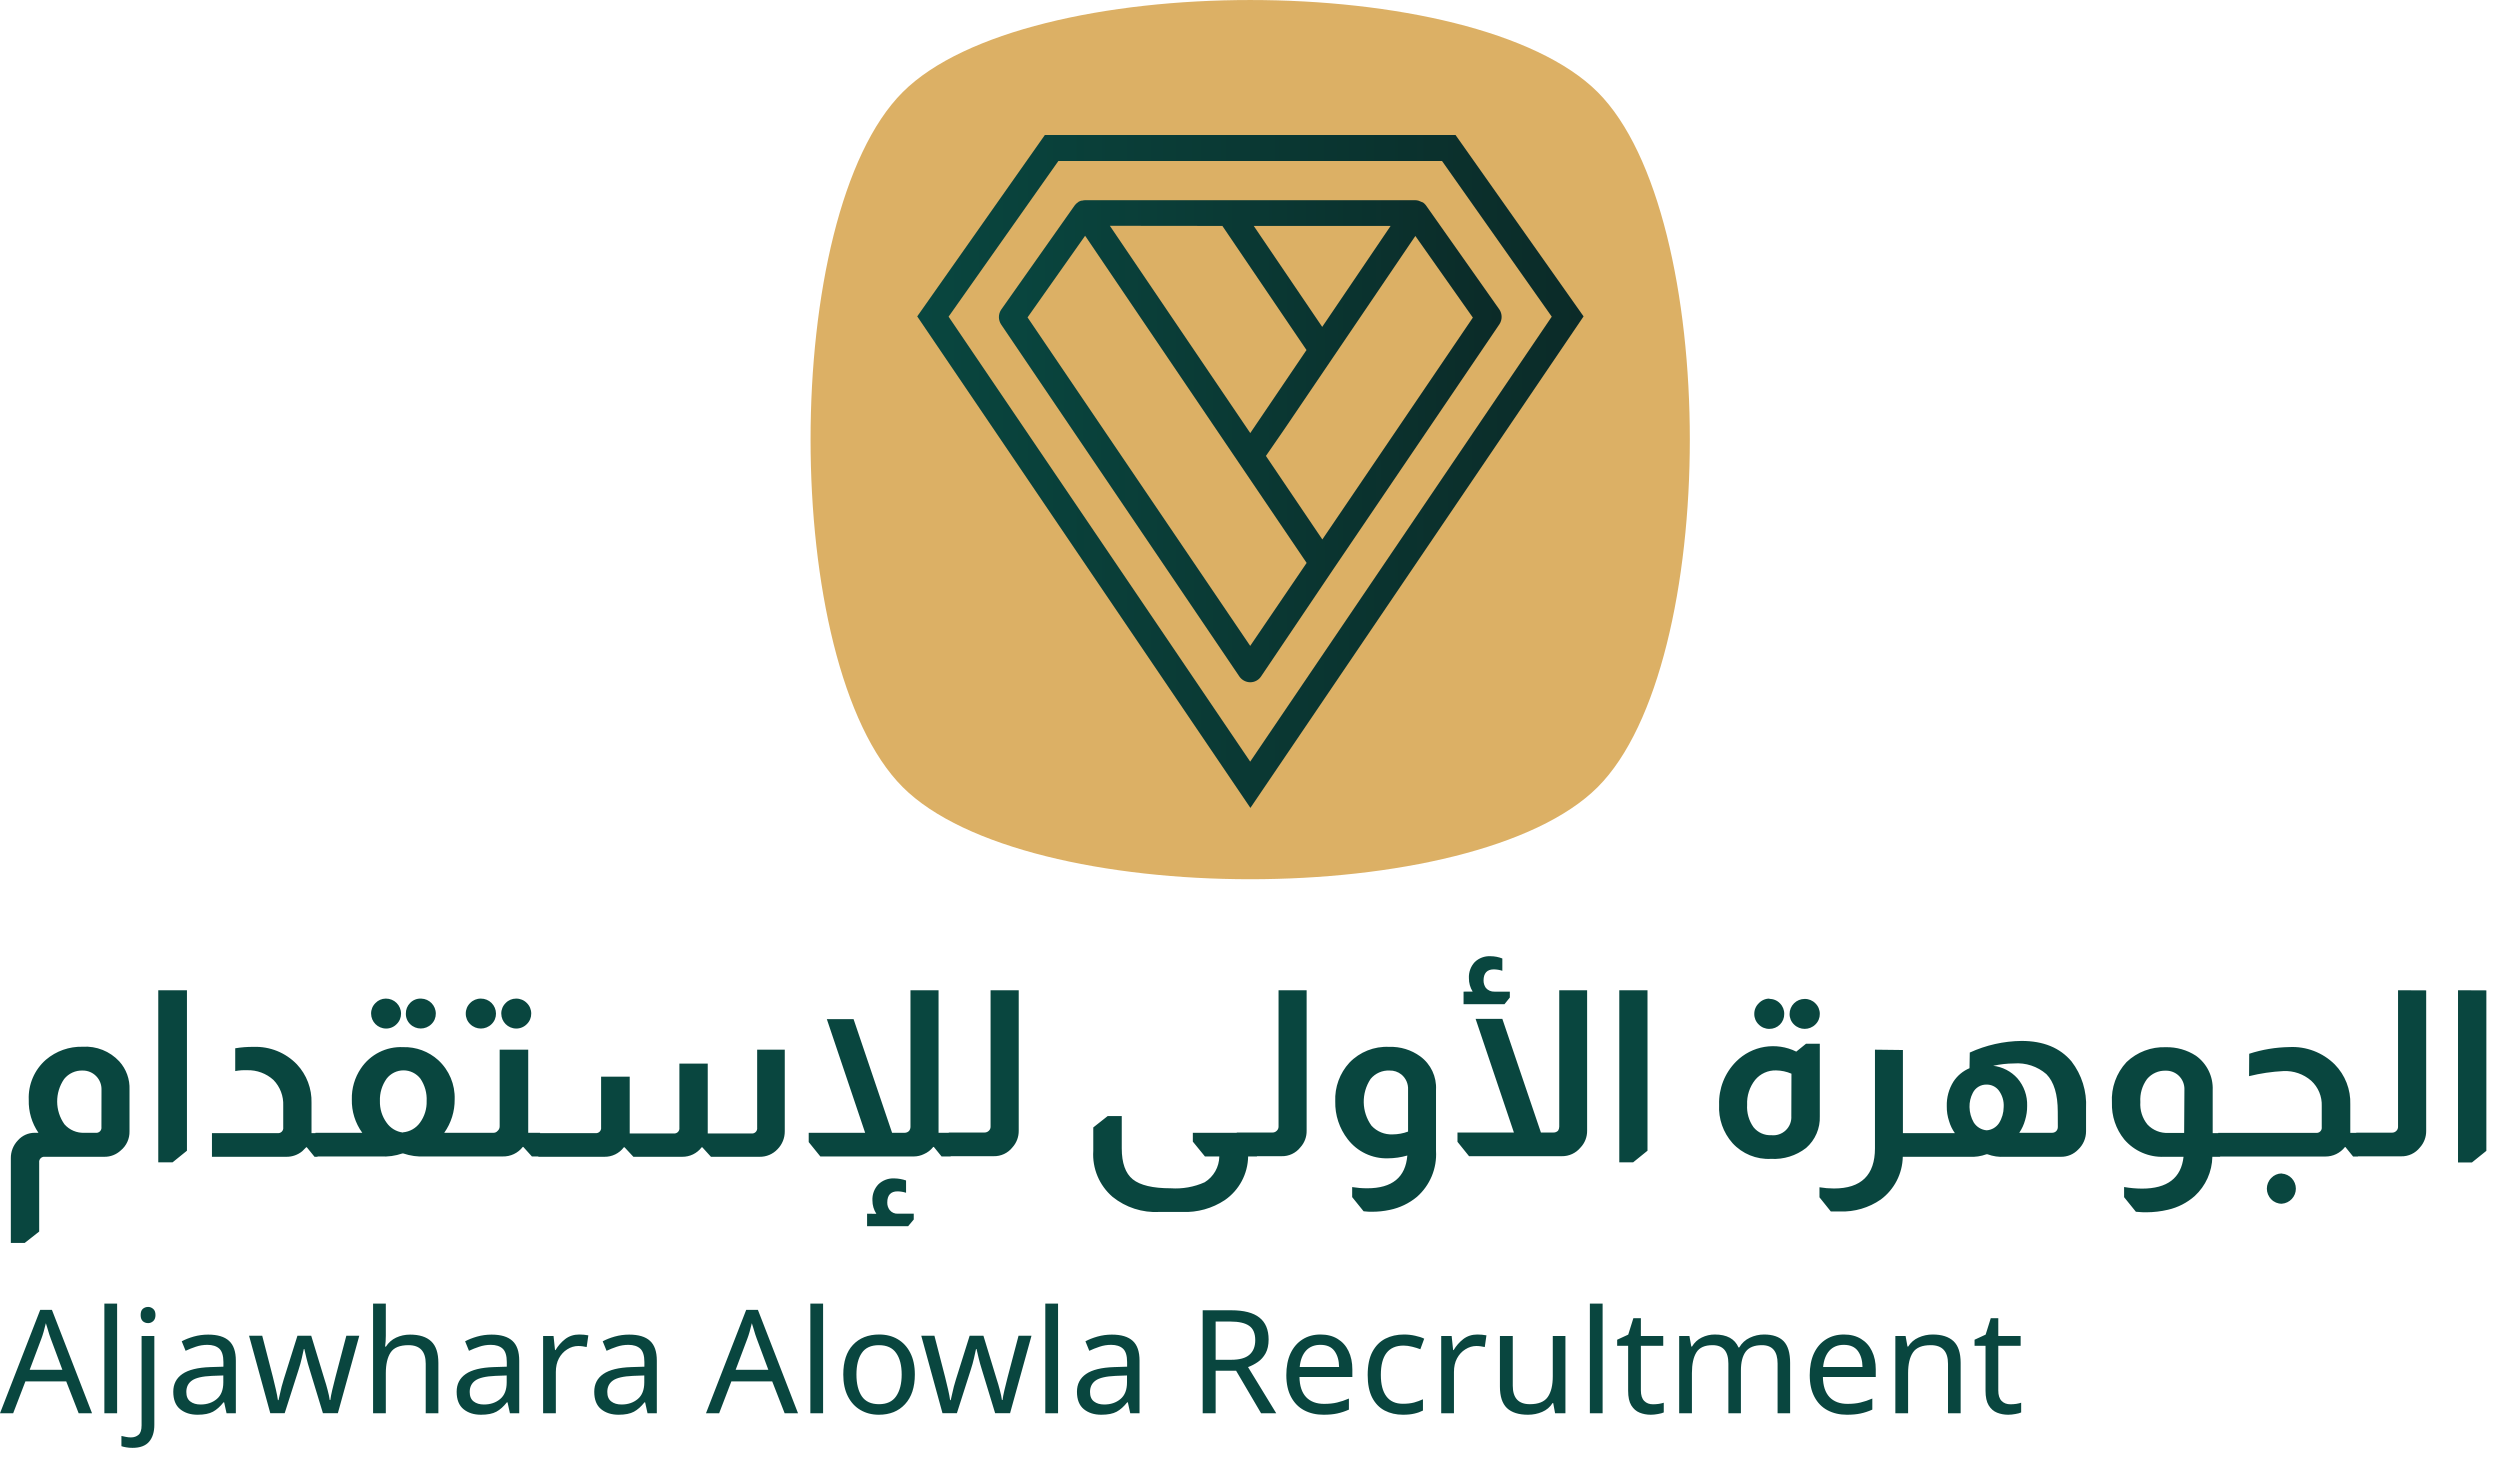
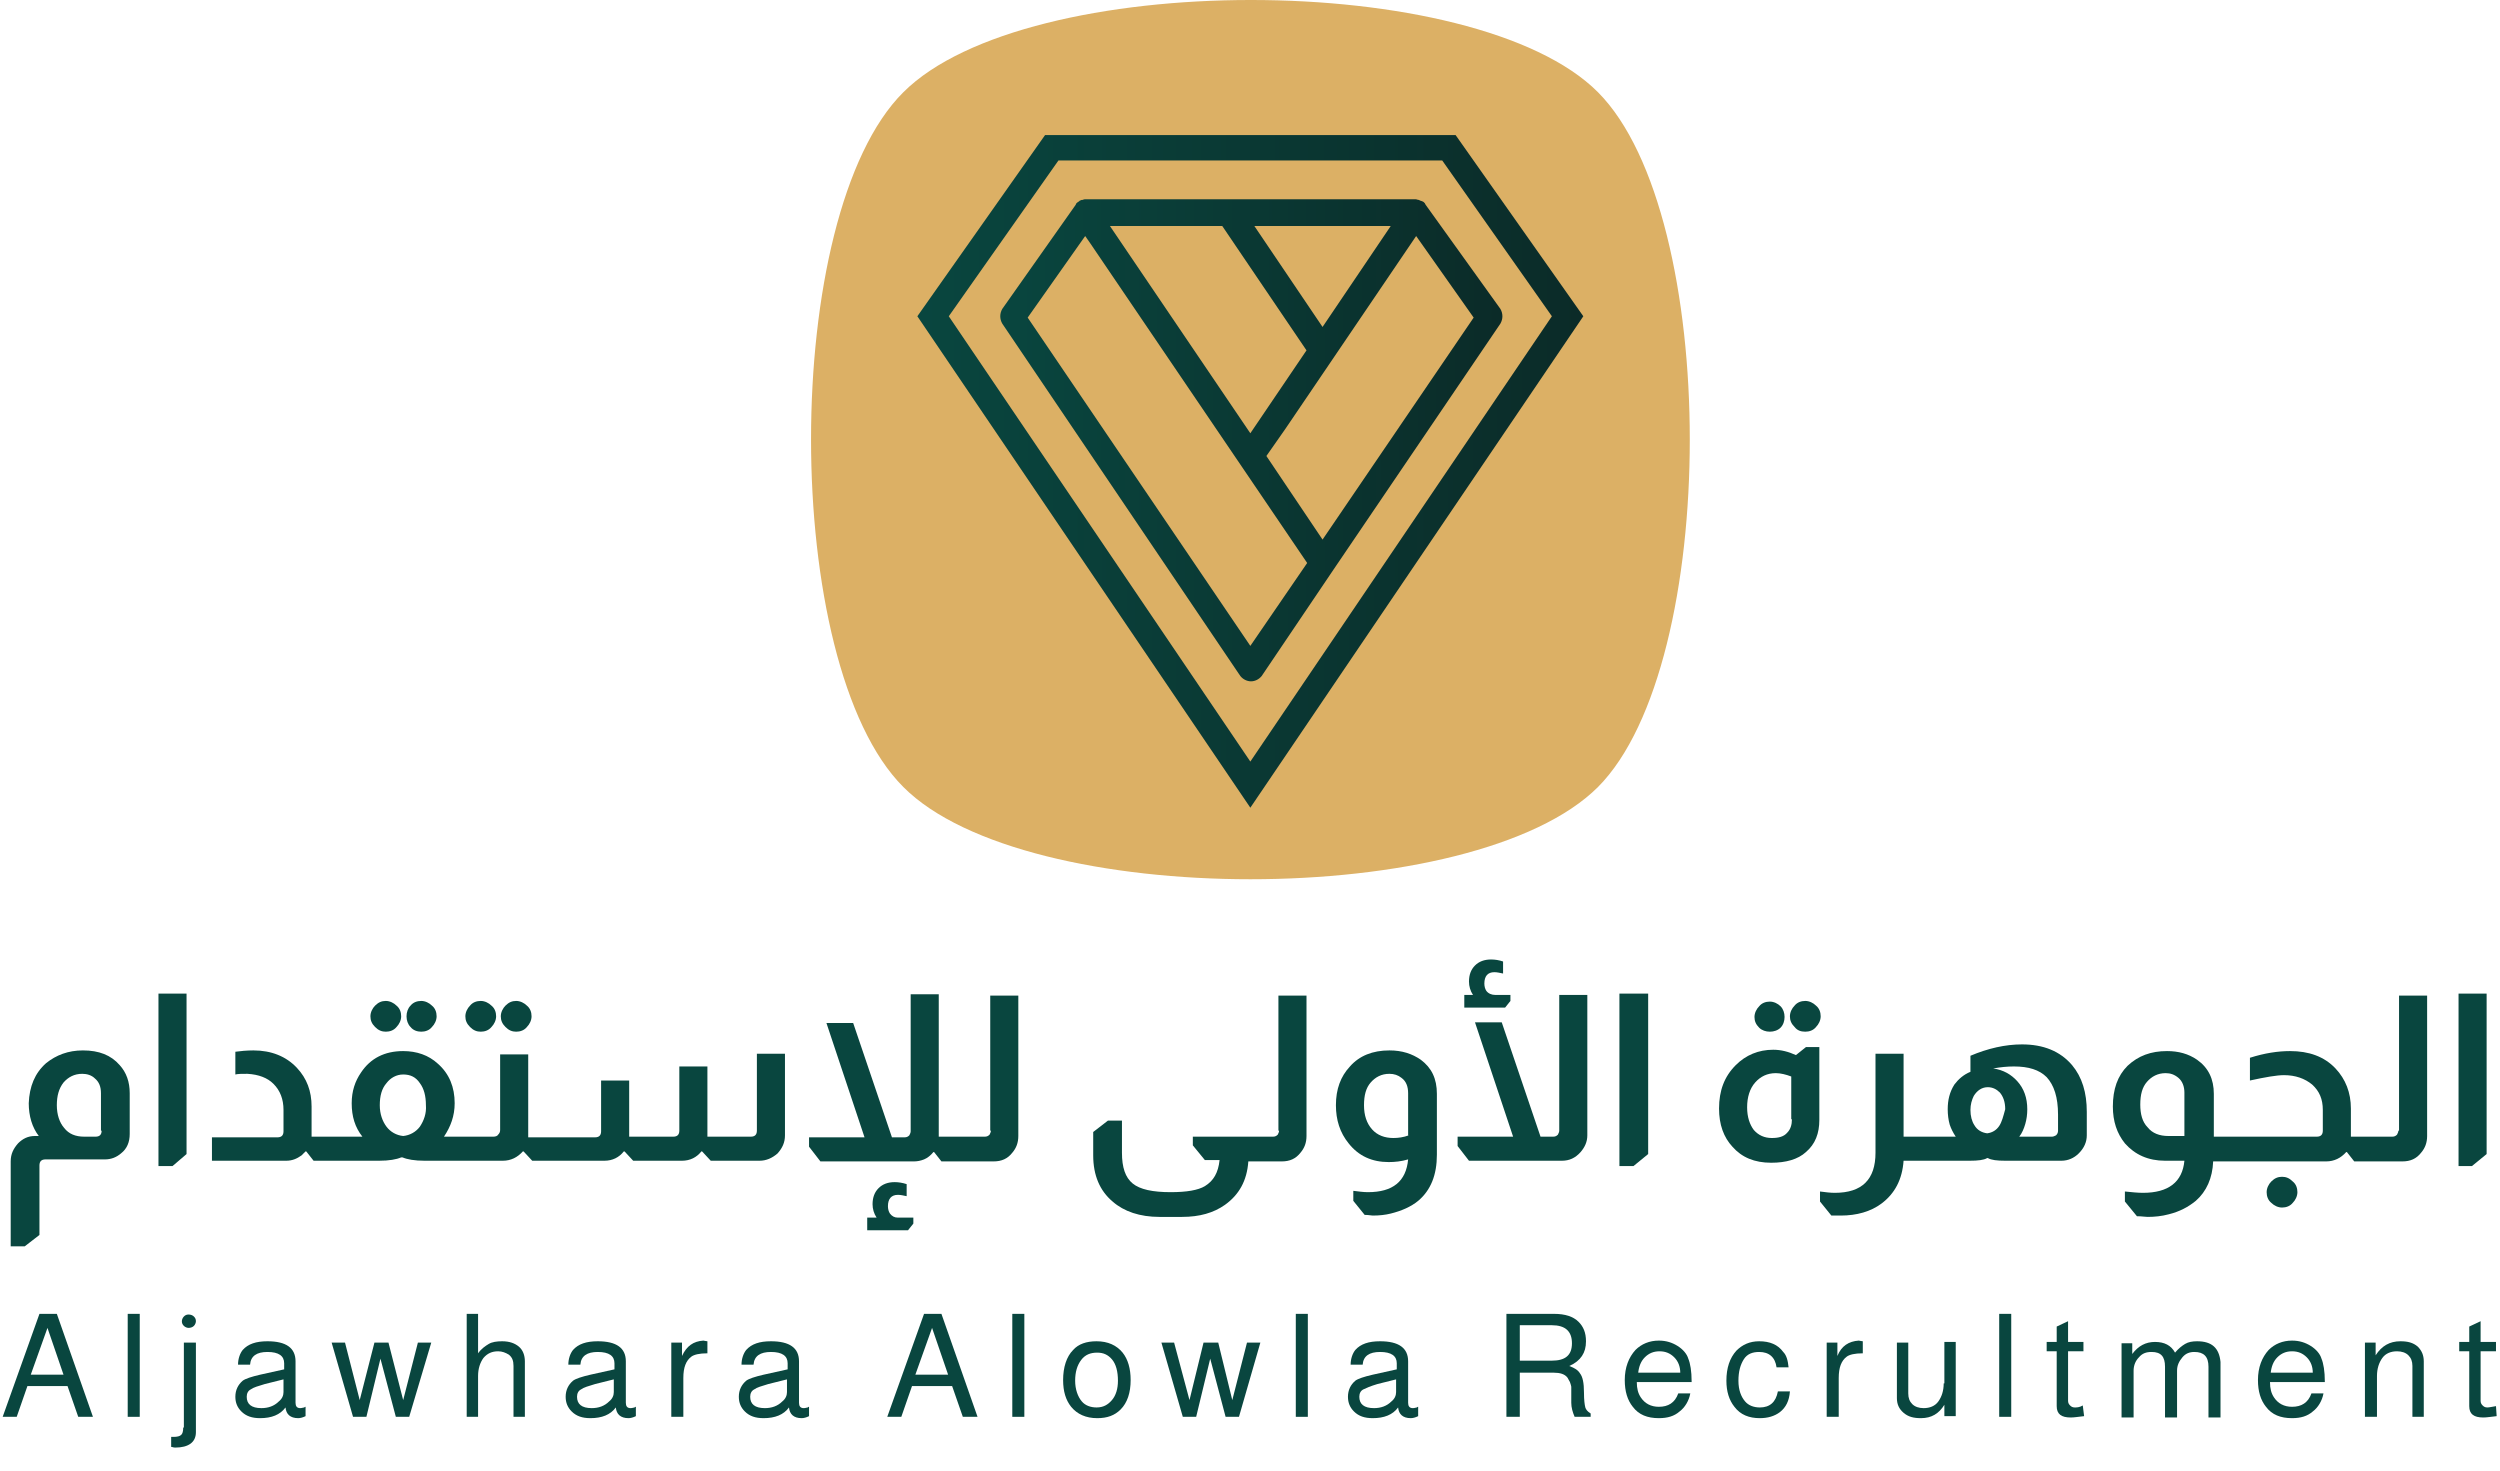
- <svg xmlns="http://www.w3.org/2000/svg" xmlns:xlink="http://www.w3.org/1999/xlink" id="Layer_1" data-name="Layer 1" viewBox="0 0 373.9 219.91">
-   <defs>
-     <style>.cls-1{fill:#dcb065;}.cls-2{fill:url(#linear-gradient);}.cls-3{fill:url(#linear-gradient-2);}.cls-4,.cls-5{fill:#09463f;}.cls-5{font-size:21.57px;font-family:Almarai-Regular, Almarai;}</style>
-     <linearGradient id="linear-gradient" x1="159.2" y1="72.76" x2="234.4" y2="72.76" gradientUnits="userSpaceOnUse">
-       <stop offset="0" stop-color="#09463f" />
-       <stop offset="1" stop-color="#0b2b28" />
-     </linearGradient>
-     <linearGradient id="linear-gradient-2" x1="146.97" y1="77.32" x2="246.63" y2="77.32" xlink:href="#linear-gradient" />
-   </defs>
-   <path class="cls-1" d="M248.77,124.53c-18.38,18.37-85.57,18.37-103.94,0s-18.38-85.57,0-103.94,85.56-18.37,103.94,0,18.37,85.56,0,103.94" transform="translate(-9.82 -6.81)" />
-   <path class="cls-2" d="M223,37.42l-.15-.16a1.2,1.2,0,0,0-.21-.17L222.4,37l-.26-.11-.18-.07a2,2,0,0,0-.48-.07H172.14a2.08,2.08,0,0,0-.5.07l-.12,0a2,2,0,0,0-.34.14l-.12.09a1.42,1.42,0,0,0-.28.22l-.1.11s-.09.09-.13.15l-11,15.6a2,2,0,0,0,0,2.21L195.19,108a2,2,0,0,0,1.61.85,1.94,1.94,0,0,0,1.61-.85L209.19,92l24.88-36.69a2,2,0,0,0,0-2.21l-11-15.6A1.27,1.27,0,0,0,223,37.42ZM217.8,40.6,207.57,55.7,197.33,40.6Zm-25.16,0,12.58,18.56-8.41,12.42-21-31Zm4.16,62.81L163.5,54.28l8.61-12.21.68,1L205.24,91Zm10.79-15.92L199.15,75,201.91,71l19.59-28.9,8.6,12.21Z" transform="translate(-9.82 -6.81)" />
-   <path class="cls-3" d="M227.51,27H166.09L147,54.13l49.83,73.51,49.83-73.51h0ZM196.8,120.72l-17.21-25.4-27.9-41.15,16.42-23.28h57.38L241.9,54.17Z" transform="translate(-9.82 -6.81)" />
-   <path class="cls-4" d="M15.57,176.23a8.3,8.3,0,0,1-1.45-4.93,7.54,7.54,0,0,1,2.57-6,8.14,8.14,0,0,1,5.48-1.94,6.88,6.88,0,0,1,5.49,2.19,5.94,5.94,0,0,1,1.53,4.23V176a3.59,3.59,0,0,1-1.32,2.88,3.52,3.52,0,0,1-2.43.94H16.55a.77.77,0,0,0-.87.87V191l-2.16,1.7H11.44V180.05a3.78,3.78,0,0,1,1.06-2.69A3.33,3.33,0,0,1,15,176.23ZM25,169.8a2.79,2.79,0,0,0-2.81-2.88,3.4,3.4,0,0,0-2.78,1.27,5.91,5.91,0,0,0,.05,6.77,3.75,3.75,0,0,0,3,1.27h1.66a.77.77,0,0,0,.87-.87Zm12.78-14.89v24l-2.15,1.74H33.49V154.91ZM45,163.59a15.87,15.87,0,0,1,2.75-.21A8.57,8.57,0,0,1,54.23,166a8.11,8.11,0,0,1,2.18,5.76v3.34c0,.53,0,.92,0,1.18h.9v3.54h-.45l-1.15-1.42h-.1a8.21,8.21,0,0,1-.59.59,3.65,3.65,0,0,1-2.33.83H41.52v-3.54h9.79a.77.77,0,0,0,.87-.87v-3.23a5.2,5.2,0,0,0-1.46-3.85,5.62,5.62,0,0,0-3.93-1.46A7.93,7.93,0,0,0,45,167ZM64,176.23a8.17,8.17,0,0,1-1.56-5,7.91,7.91,0,0,1,1.35-4.62,7.19,7.19,0,0,1,6.32-3.19,7.51,7.51,0,0,1,5.25,1.94,7.62,7.62,0,0,1,2.46,5.87,8.47,8.47,0,0,1-1.56,5h2.4v3.54H73.4a8.62,8.62,0,0,1-3.27-.45H70a8.48,8.48,0,0,1-3.27.45H57v-3.54Zm3.54-20.07a2.25,2.25,0,0,1,2.26,2.25,2.14,2.14,0,0,1-.66,1.57,2.17,2.17,0,0,1-1.6.66,2.25,2.25,0,0,1-2.22-2.23,2.17,2.17,0,0,1,.66-1.59A2.13,2.13,0,0,1,67.49,156.16Zm2.57,20a3.5,3.5,0,0,0,2.52-1.44,5.19,5.19,0,0,0,1-3.24,5.47,5.47,0,0,0-.93-3.34,3.19,3.19,0,0,0-5.06,0,5.41,5.41,0,0,0-1,3.34,5.26,5.26,0,0,0,1,3.24A3.5,3.5,0,0,0,70.06,176.19Zm2.71-20A2.25,2.25,0,0,1,75,158.41a2.14,2.14,0,0,1-.66,1.57,2.26,2.26,0,0,1-3.18,0,2.13,2.13,0,0,1-.64-1.58,2.19,2.19,0,0,1,.64-1.59A2.13,2.13,0,0,1,72.77,156.16Zm16,7.64v12.43h1.77v3.54H89.37l-1.28-1.42H88a3.68,3.68,0,0,1-3,1.42h-6.7v-3.54h5.25a.8.8,0,0,0,.69-.28.88.88,0,0,0,.31-.69V163.8Zm-7.09-7.64A2.25,2.25,0,0,1,84,158.41a2.14,2.14,0,0,1-.66,1.57,2.27,2.27,0,0,1-3.2,0,2.14,2.14,0,0,1-.66-1.57,2.17,2.17,0,0,1,.66-1.59A2.19,2.19,0,0,1,81.73,156.16Zm5.28,0a2.19,2.19,0,0,1,1.6.66,2.17,2.17,0,0,1,.66,1.59,2.14,2.14,0,0,1-.66,1.57,2.19,2.19,0,0,1-1.6.66,2.25,2.25,0,0,1-2.22-2.23,2.17,2.17,0,0,1,.66-1.59A2.13,2.13,0,0,1,87,156.16Zm40.18,7.64V176a3.76,3.76,0,0,1-1.09,2.69,3.58,3.58,0,0,1-2.66,1.13h-7.29l-1.29-1.42h-.1a3.59,3.59,0,0,1-2.92,1.42h-7.29l-1.32-1.42h-.11a3.56,3.56,0,0,1-2.91,1.42H90.34v-3.54h8.51a.77.77,0,0,0,.87-.87v-7.57H104v7c0,.67,0,1.16,0,1.49h6.57a.77.77,0,0,0,.86-.87v-9.58h4.24v9.27c0,.14,0,.34,0,.62v.56h6.52a.77.77,0,0,0,.87-.87V163.8Zm23-8.89v20.42q0,.61,0,.9H152v3.54h-1.36l-1.15-1.42h-.1a3.55,3.55,0,0,1-1.39,1.07,3.48,3.48,0,0,1-1.49.35h-14l-1.74-2.15v-1.39h8.44l-5.73-17h4l5.76,17h1.88a.9.9,0,0,0,.66-.28,1,1,0,0,0,.21-.59V154.91Zm-9.3,33.44a3.63,3.63,0,0,1-.59-2,3.27,3.27,0,0,1,.88-2.4,3.2,3.2,0,0,1,2.38-.9,5.79,5.79,0,0,1,1.77.31v1.84a4.43,4.43,0,0,0-1.28-.21c-1,0-1.53.56-1.53,1.67a1.79,1.79,0,0,0,.35,1.11,1.45,1.45,0,0,0,1.25.56h2.36v.87l-.84,1h-6.14v-1.87Zm21.29-33.44v21a3.63,3.63,0,0,1-.94,2.5,3.47,3.47,0,0,1-2.82,1.32h-6.7v-3.54h5.35a.9.9,0,0,0,.66-.28.81.81,0,0,0,.24-.59V154.91Zm15.41,18.82v4.83c0,2.19.55,3.74,1.65,4.63s3,1.34,5.68,1.34a10.65,10.65,0,0,0,5.07-.9,4.6,4.6,0,0,0,2.19-3.86h-2.15l-1.81-2.22v-1.32h9.59v3.54h-1.32A8.09,8.09,0,0,1,193,186.3a10.71,10.71,0,0,1-6.35,1.77h-3.44a10.26,10.26,0,0,1-7-2.26,8.36,8.36,0,0,1-2.88-6.87v-3.51l2.15-1.7Zm27.65-18.82v21a3.58,3.58,0,0,1-.94,2.5,3.45,3.45,0,0,1-2.81,1.32h-6.7v-3.54h5.34a.87.87,0,0,0,.66-.28.82.82,0,0,0,.25-.59V154.91Zm9.06,29.62q5.6,0,6-4.9a10.66,10.66,0,0,1-2.91.42,7.31,7.31,0,0,1-6-2.85,8.91,8.91,0,0,1-1.87-5.66,8.08,8.08,0,0,1,2.12-5.8,7.72,7.72,0,0,1,5.94-2.36,7.46,7.46,0,0,1,4.65,1.42,5.79,5.79,0,0,1,2.36,5v9.14a8.47,8.47,0,0,1-2.85,6.87,9.28,9.28,0,0,1-4.06,1.95,12.47,12.47,0,0,1-2.71.28c-.25,0-.66,0-1.21-.07l-1.71-2.12v-1.5a13.76,13.76,0,0,0,2.19.18Zm6.11-14.73a2.75,2.75,0,0,0-1-2.29,2.68,2.68,0,0,0-1.77-.59,3.46,3.46,0,0,0-2.83,1.25,6.15,6.15,0,0,0,.13,7,4.05,4.05,0,0,0,3.18,1.3,6.78,6.78,0,0,0,2.29-.42Zm26.78-14.89v21a3.58,3.58,0,0,1-1,2.54,3.54,3.54,0,0,1-2.78,1.28H229.53l-1.73-2.15v-1.39h8.44l-5.73-17h4l5.77,17h1.87a.94.94,0,0,0,.7-.28,1.12,1.12,0,0,0,.17-.59V154.91Zm-17.12.2a3.7,3.7,0,0,1-.56-2,3.3,3.3,0,0,1,.87-2.41,3.16,3.16,0,0,1,2.36-.88,4.91,4.91,0,0,1,1.77.34V152a4.43,4.43,0,0,0-1.28-.21c-1,0-1.53.56-1.53,1.67a1.9,1.9,0,0,0,.35,1.11,1.61,1.61,0,0,0,1.28.55h2.3V156l-.8,1h-6.12v-1.88Zm26.15-.2v24l-2.15,1.74H252V154.91Zm25.77,8v10.83a6,6,0,0,1-2.05,4.76,7.82,7.82,0,0,1-5.25,1.63,7.27,7.27,0,0,1-5.76-2.36,8,8,0,0,1-2-5.73,8.76,8.76,0,0,1,2.54-6.46,7.8,7.8,0,0,1,9-1.49l1.46-1.18Zm-4.24,4.48a6.06,6.06,0,0,0-2.29-.49,3.92,3.92,0,0,0-3.15,1.43,5.6,5.6,0,0,0-1.19,3.71,5.22,5.22,0,0,0,.95,3.35,3.21,3.21,0,0,0,2.66,1.2,2.71,2.71,0,0,0,3-2.88Zm-3.3-11.18a2.11,2.11,0,0,1,1.58.66,2.19,2.19,0,0,1,.64,1.59,2.2,2.2,0,0,1-2.22,2.23,2.19,2.19,0,0,1-1.6-.66,2.14,2.14,0,0,1-.66-1.57,2.17,2.17,0,0,1,.66-1.59A2.19,2.19,0,0,1,274.47,156.16Zm5.28,0a2.19,2.19,0,0,1,1.6.66,2.17,2.17,0,0,1,.66,1.59,2.14,2.14,0,0,1-.66,1.57,2.27,2.27,0,0,1-3.2,0,2.14,2.14,0,0,1-.66-1.57,2.25,2.25,0,0,1,2.26-2.25Zm14.69,7.64v12.43h1.77v3.54H294.4a8.16,8.16,0,0,1-3.29,6.39A10.08,10.08,0,0,1,285,188l-1.36,0-1.7-2.12v-1.5a13.49,13.49,0,0,0,2.16.18q6.13,0,6.14-6V163.8Zm10,.38a19.16,19.16,0,0,1,7.74-1.74q4.89,0,7.47,3.06a10.56,10.56,0,0,1,2.18,7V176a3.74,3.74,0,0,1-1.18,2.74,3.48,3.48,0,0,1-2.57,1.08h-8.43a6.24,6.24,0,0,1-2.57-.38h-.14a6.31,6.31,0,0,1-2.57.38h-8.41v-3.54h6.25a6,6,0,0,1-.86-1.77,6.7,6.7,0,0,1-.35-2.26,6.6,6.6,0,0,1,1-3.68,5.39,5.39,0,0,1,2.4-2Zm.59,10.45a2.54,2.54,0,0,0,1.94,1.18,2.41,2.41,0,0,0,1.84-1.07,4.57,4.57,0,0,0,.7-2.4,3.74,3.74,0,0,0-.77-2.54,2.26,2.26,0,0,0-1.77-.83,2.24,2.24,0,0,0-2.08,1.25,4.34,4.34,0,0,0-.49,2.12,4.8,4.8,0,0,0,.63,2.29Zm12.57-1.6q0-3.89-1.7-5.62a6.62,6.62,0,0,0-4.87-1.6,14.72,14.72,0,0,0-3.09.35,5.77,5.77,0,0,1,3.62,1.87A6,6,0,0,1,313,172.2a7.17,7.17,0,0,1-.31,2.15,6.39,6.39,0,0,1-.87,1.88h4.87a.91.91,0,0,0,.62-.21.88.88,0,0,0,.28-.66Zm15.94,6.74a7.44,7.44,0,0,1-6-2.6,8.32,8.32,0,0,1-1.84-5.49,8.22,8.22,0,0,1,2.19-6.08,8.08,8.08,0,0,1,5.87-2.22,7.93,7.93,0,0,1,4.51,1.28,6,6,0,0,1,2.5,5.14v6.43h1.11v3.54H340.7a8.2,8.2,0,0,1-2.64,5.87,9.09,9.09,0,0,1-4,2.05,14.17,14.17,0,0,1-3.19.38c-.35,0-.85,0-1.49-.07h-.11l-1.77-2.19v-1.52a16.12,16.12,0,0,0,2.67.24q5.7,0,6.22-4.76Zm3-10a2.76,2.76,0,0,0-.9-2.18,2.73,2.73,0,0,0-1.87-.7,3.5,3.5,0,0,0-2.82,1.25,5.23,5.23,0,0,0-1,3.44A4.79,4.79,0,0,0,331,175a4,4,0,0,0,3.12,1.25h2.36Zm9.69-5.41a20.52,20.52,0,0,1,6-1A9,9,0,0,1,359,166a8.15,8.15,0,0,1,2.33,6v4.24h1.15v3.54h-.73l-1.15-1.42h-.07a3.68,3.68,0,0,1-2.95,1.42h-16v-3.54h14.62a.77.77,0,0,0,.86-.87v-3.13a4.88,4.88,0,0,0-1.58-3.8,5.9,5.9,0,0,0-4.15-1.44,27,27,0,0,0-5.14.76Zm4.87,17.92a2.26,2.26,0,0,1,0,4.51,2.14,2.14,0,0,1-1.57-.66,2.26,2.26,0,0,1,0-3.19A2.14,2.14,0,0,1,351.05,182.31Zm21.6-27.4v21a3.63,3.63,0,0,1-.94,2.5,3.46,3.46,0,0,1-2.81,1.32h-6.71v-3.54h5.35a.87.87,0,0,0,.66-.28.81.81,0,0,0,.24-.59V154.91Zm9,0v24l-2.16,1.74h-2.08V154.91Z" transform="translate(-9.82 -6.81)" />
-   <text class="cls-5" transform="translate(0 211.37)">Aljawhara Alowla Recrultment</text>
+ <svg xmlns="http://www.w3.org/2000/svg" version="1.1" id="Layer_1" x="0px" y="0px" viewBox="0 0 373.9 219.9" style="enable-background:new 0 0 373.9 219.9;" xml:space="preserve">
+   <style type="text/css">
+ 	.st0{fill:#DCB065;}
+ 	.st1{fill:url(#SVGID_1_);}
+ 	.st2{fill:url(#SVGID_2_);}
+ 	.st3{fill:#09463F;}
+ </style>
+   <path class="st0" d="M239,117.7c-18.4,18.4-85.6,18.4-103.9,0c-18.4-18.4-18.4-85.6,0-103.9c18.4-18.4,85.6-18.4,103.9,0  S257.3,99.3,239,117.7" />
+   <linearGradient id="SVGID_1_" gradientUnits="userSpaceOnUse" x1="159.217" y1="149.2" x2="234.403" y2="149.2" gradientTransform="matrix(1 0 0 -1 -9.82 215.19)">
+     <stop offset="0" style="stop-color:#09463F" />
+     <stop offset="1" style="stop-color:#0B2B28" />
+   </linearGradient>
+   <path class="st1" d="M213.2,30.6l-0.1-0.2c-0.1-0.1-0.1-0.1-0.2-0.2l-0.2-0.1l-0.3-0.1l-0.2-0.1c-0.2,0-0.3-0.1-0.5-0.1h-49.3  c-0.2,0-0.3,0-0.5,0.1h-0.1c-0.1,0-0.2,0.1-0.3,0.1l-0.1,0.1c-0.1,0.1-0.2,0.1-0.3,0.2l-0.1,0.1c0,0-0.1,0.1-0.1,0.2l-11,15.6  c-0.4,0.7-0.4,1.5,0,2.2l35.6,52.7c0.4,0.5,1,0.8,1.6,0.8c0.6,0,1.2-0.3,1.6-0.8l10.8-16l24.9-36.7c0.4-0.7,0.4-1.5,0-2.2  L213.2,30.6C213.2,30.7,213.2,30.6,213.2,30.6z M208,33.8l-10.2,15.1l-10.2-15.1H208z M182.8,33.8l12.6,18.6L187,64.8l-21-31  L182.8,33.8z M187,96.6l-33.3-49.1l8.6-12.2l0.7,1l32.5,47.9L187,96.6z M197.8,80.7l-8.4-12.5l2.8-4l19.6-28.9l8.6,12.2L197.8,80.7z  " />
+   <linearGradient id="SVGID_2_" gradientUnits="userSpaceOnUse" x1="147" y1="144.68" x2="246.66" y2="144.68" gradientTransform="matrix(1 0 0 -1 -9.82 215.19)">
+     <stop offset="0" style="stop-color:#09463F" />
+     <stop offset="1" style="stop-color:#0B2B28" />
+   </linearGradient>
+   <path class="st2" d="M217.7,20.2h-61.4l-19.1,27.1l49.8,73.5l49.8-73.5l0,0L217.7,20.2z M187,113.9l-17.2-25.4l-27.9-41.2l16.4-23.3  h57.4l16.4,23.3L187,113.9z" />
+   <g>
+     <g>
+       <path class="st3" d="M12.4,157.1c-2.2,0-4,0.7-5.5,1.9c-1.7,1.5-2.5,3.5-2.6,6c0,1.9,0.5,3.6,1.5,4.9H5.2c-1,0-1.8,0.4-2.5,1.1    c-0.7,0.8-1.1,1.6-1.1,2.7v12.7h2.1l2.2-1.7v-10.4c0-0.6,0.3-0.9,0.9-0.9h8.9c0.9,0,1.7-0.3,2.4-0.9c0.9-0.7,1.3-1.7,1.3-2.9v-6.1    c0-1.7-0.5-3.1-1.5-4.2C16.6,157.8,14.8,157.1,12.4,157.1z M15.2,169.1c0,0.6-0.3,0.9-0.9,0.9h-1.7c-1.3,0-2.3-0.4-3-1.3    c-0.7-0.8-1.1-2-1.1-3.4c0-1.4,0.3-2.5,1-3.4c0.7-0.8,1.6-1.3,2.8-1.3c0.7,0,1.4,0.2,1.9,0.7c0.6,0.5,0.9,1.2,0.9,2.2V169.1z" />
+       <polygon class="st3" points="23.7,174.4 25.8,174.4 27.9,172.6 27.9,148.6 23.7,148.6   " />
+       <path class="st3" d="M57.7,154.3c0.6,0,1.2-0.2,1.6-0.7c0.4-0.4,0.7-1,0.7-1.6c0-0.6-0.2-1.2-0.7-1.6c-0.4-0.4-1-0.7-1.6-0.7    c-0.6,0-1.1,0.2-1.6,0.7c-0.4,0.4-0.7,1-0.7,1.6c0,0.6,0.2,1.1,0.7,1.6C56.6,154.1,57.1,154.3,57.7,154.3z" />
+       <path class="st3" d="M63,154.3c0.6,0,1.2-0.2,1.6-0.7c0.4-0.4,0.7-1,0.7-1.6c0-0.6-0.2-1.2-0.7-1.6c-0.4-0.4-1-0.7-1.6-0.7    s-1.2,0.2-1.6,0.7c-0.4,0.4-0.6,1-0.6,1.6s0.2,1.2,0.6,1.6C61.8,154.1,62.4,154.3,63,154.3z" />
+       <path class="st3" d="M71.9,154.3c0.6,0,1.2-0.2,1.6-0.7c0.4-0.4,0.7-1,0.7-1.6c0-0.6-0.2-1.2-0.7-1.6c-0.4-0.4-1-0.7-1.6-0.7    c-0.6,0-1.2,0.2-1.6,0.7c-0.4,0.4-0.7,1-0.7,1.6c0,0.6,0.2,1.1,0.7,1.6C70.8,154.1,71.3,154.3,71.9,154.3z" />
+       <path class="st3" d="M77.2,154.3c0.6,0,1.2-0.2,1.6-0.7c0.4-0.4,0.7-1,0.7-1.6c0-0.6-0.2-1.2-0.7-1.6c-0.4-0.4-1-0.7-1.6-0.7    c-0.6,0-1.1,0.2-1.6,0.7c-0.4,0.4-0.7,1-0.7,1.6c0,0.6,0.2,1.1,0.7,1.6C76.1,154.1,76.6,154.3,77.2,154.3z" />
+       <path class="st3" d="M113.2,169.1c0,0.6-0.3,0.9-0.9,0.9h-6.5c0-0.1,0-0.3,0-0.6c0-0.3,0-0.5,0-0.6v-9.3h-4.2v9.6    c0,0.6-0.3,0.9-0.9,0.9h-6.6c0-0.3,0-0.8,0-1.5v-6.9h-4.2v7.6c0,0.6-0.3,0.9-0.9,0.9h-8.3h-0.2H79v-0.5v-11.9h-4.2V169    c0,0.3-0.1,0.5-0.3,0.7c-0.1,0.2-0.4,0.3-0.7,0.3h-5h-0.2h-2.2c1-1.5,1.6-3.1,1.6-5c0-2.4-0.8-4.4-2.5-5.9    c-1.4-1.3-3.2-1.9-5.2-1.9c-2.8,0-4.9,1.1-6.3,3.2c-0.9,1.3-1.4,2.8-1.4,4.6c0,2,0.5,3.6,1.6,5h-6.7h-0.2h-0.7c0-0.3,0-0.6,0-1.2    v-3.3c0-2.3-0.7-4.2-2.2-5.8c-1.6-1.7-3.8-2.6-6.5-2.6c-1,0-2,0.1-2.7,0.2v3.4c0.4-0.1,1-0.1,1.8-0.1c1.7,0.1,3,0.6,3.9,1.5    c1,1,1.5,2.3,1.5,3.9v3.2c0,0.6-0.3,0.9-0.9,0.9h-9.8v3.5h11.1c0.9,0,1.6-0.3,2.3-0.8c0.2-0.2,0.4-0.4,0.6-0.6h0.1l1.1,1.4h0.2    h0.2h9.4c1.5,0,2.6-0.2,3.3-0.5h0.2c0.7,0.3,1.8,0.5,3.3,0.5h5h0.2h6.5c1.2,0,2.2-0.5,3-1.4h0.1l1.3,1.4h1h0.2h9.6    c1.2,0,2.2-0.5,2.9-1.4h0.1l1.3,1.4h7.3c1.2,0,2.2-0.5,2.9-1.4h0.1l1.3,1.4h7.3c1,0,1.9-0.4,2.7-1.1c0.7-0.8,1.1-1.6,1.1-2.7    v-12.2h-4.2V169.1z M62.8,168.5c-0.6,0.8-1.5,1.3-2.5,1.4c-1-0.1-1.9-0.6-2.5-1.4c-0.6-0.8-1-1.9-1-3.2c0-1.4,0.3-2.5,1-3.3    c0.6-0.8,1.5-1.3,2.5-1.3c1.1,0,1.9,0.4,2.5,1.3c0.6,0.8,0.9,1.9,0.9,3.3C63.8,166.5,63.4,167.6,62.8,168.5z" />
+       <path class="st3" d="M133.1,181.5c-0.2-0.3-0.3-0.7-0.3-1.1c0-1.1,0.5-1.7,1.5-1.7c0.4,0,0.8,0.1,1.3,0.2v-1.8    c-0.6-0.2-1.2-0.3-1.8-0.3c-1,0-1.8,0.3-2.4,0.9c-0.6,0.6-0.9,1.4-0.9,2.4c0,0.7,0.2,1.4,0.6,2h-1.4v1.9h6.1l0.8-1v-0.9h-2.4    C133.8,182.1,133.4,181.9,133.1,181.5z" />
+       <path class="st3" d="M148.2,169.1c0,0.2-0.1,0.4-0.2,0.6c-0.2,0.2-0.4,0.3-0.7,0.3h-5.1H142h-1.6c0-0.2,0-0.5,0-0.9v-20.4h-4.2    v20.5c0,0.2-0.1,0.4-0.2,0.6c-0.2,0.2-0.4,0.3-0.7,0.3h-1.9l-5.8-17.1h-4l5.7,17.1H121v1.4l1.7,2.2h14c0.5,0,1-0.1,1.5-0.3    c0.5-0.2,1-0.6,1.4-1.1h0.1l1.1,1.4h1.1h0.2h6.5c1.2,0,2.1-0.4,2.8-1.3c0.6-0.7,0.9-1.5,0.9-2.5v-21h-4.2V169.1z" />
+       <path class="st3" d="M191.3,169.1c0,0.2-0.1,0.4-0.2,0.6c-0.2,0.2-0.4,0.3-0.7,0.3H188h-3h-6.6v1.3l1.8,2.2h2.2    c-0.2,1.9-0.9,3.1-2.2,3.9c-1,0.6-2.7,0.9-5.1,0.9c-2.7,0-4.6-0.4-5.7-1.3c-1.1-0.9-1.6-2.4-1.6-4.6v-4.8h-2.1l-2.2,1.7v3.5    c0,3,1,5.3,2.9,6.9c1.7,1.5,4.1,2.3,7,2.3h3.4c2.6,0,4.7-0.6,6.4-1.8c2.1-1.5,3.3-3.6,3.5-6.5h1.3h3.7c1.2,0,2.1-0.4,2.8-1.3    c0.6-0.7,0.9-1.5,0.9-2.5v-21h-4.2V169.1z" />
+       <path class="st3" d="M212.5,158.5c-1.3-0.9-2.8-1.4-4.7-1.4c-2.5,0-4.5,0.8-5.9,2.4c-1.4,1.5-2.1,3.4-2.1,5.8    c0,2.2,0.6,4.1,1.9,5.7c1.5,1.9,3.5,2.8,6,2.8c0.9,0,1.9-0.1,2.9-0.4c-0.3,3.3-2.3,4.9-6,4.9c-0.7,0-1.4-0.1-2.2-0.2v1.5l1.7,2.1    c0.6,0,1,0.1,1.2,0.1c1,0,1.9-0.1,2.7-0.3c1.6-0.4,3-1,4.1-1.9c1.9-1.6,2.8-3.9,2.8-6.9v-9.1C214.9,161.3,214.1,159.7,212.5,158.5    z M210.7,169.8c-0.8,0.3-1.6,0.4-2.3,0.4c-1.3,0-2.4-0.4-3.2-1.3c-0.8-0.9-1.2-2.1-1.2-3.6c0-1.5,0.3-2.6,1-3.4    c0.7-0.8,1.6-1.3,2.8-1.3c0.7,0,1.3,0.2,1.8,0.6c0.7,0.5,1,1.3,1,2.3V169.8z" />
+       <path class="st3" d="M233.2,169.1c0,0.2-0.1,0.4-0.2,0.6c-0.2,0.2-0.4,0.3-0.7,0.3h-1.9l-5.8-17.1h-4l5.7,17.1H218v1.4l1.7,2.2    h13.9c1.1,0,2-0.4,2.8-1.3c0.6-0.7,1-1.5,1-2.5v-21h-4.2V169.1z" />
+       <path class="st3" d="M225.9,149.7v-0.9h-2.3c-0.5,0-1-0.2-1.3-0.6c-0.2-0.3-0.3-0.7-0.3-1.1c0-1.1,0.5-1.7,1.5-1.7    c0.4,0,0.8,0.1,1.3,0.2v-1.8c-0.6-0.2-1.2-0.3-1.8-0.3c-1,0-1.8,0.3-2.4,0.9c-0.6,0.6-0.9,1.4-0.9,2.4c0,0.7,0.2,1.4,0.6,2H219    v1.9h6.1L225.9,149.7z" />
+       <polygon class="st3" points="242.2,174.4 244.3,174.4 246.5,172.6 246.5,148.6 242.2,148.6   " />
+       <path class="st3" d="M272.2,156.6h-2.1l-1.5,1.2c-1.1-0.5-2.2-0.8-3.4-0.8c-2.2,0-4.1,0.8-5.6,2.3c-1.7,1.7-2.5,3.8-2.5,6.5    c0,2.4,0.7,4.3,2,5.7c1.4,1.6,3.3,2.4,5.8,2.4c2.2,0,4-0.5,5.2-1.6c1.4-1.2,2-2.8,2-4.8V156.6z M268,167.4c0,0.8-0.2,1.5-0.7,2    c-0.5,0.6-1.3,0.8-2.3,0.8c-1.1,0-2-0.4-2.7-1.2c-0.6-0.8-1-1.9-1-3.4c0-1.5,0.4-2.8,1.2-3.7c0.8-0.9,1.8-1.4,3.1-1.4    c0.7,0,1.5,0.2,2.3,0.5V167.4z" />
+       <path class="st3" d="M264.7,154.3c0.6,0,1.2-0.2,1.6-0.6c0.4-0.4,0.6-1,0.6-1.6s-0.2-1.2-0.6-1.6c-0.4-0.4-1-0.7-1.6-0.7    c-0.6,0-1.2,0.2-1.6,0.7c-0.4,0.4-0.7,1-0.7,1.6c0,0.6,0.2,1.1,0.7,1.6C263.5,154.1,264.1,154.3,264.7,154.3z" />
+       <path class="st3" d="M270,154.3c0.6,0,1.2-0.2,1.6-0.7c0.4-0.4,0.7-1,0.7-1.6c0-0.6-0.2-1.2-0.7-1.6c-0.4-0.4-1-0.7-1.6-0.7    s-1.2,0.2-1.6,0.7c-0.4,0.4-0.7,1-0.7,1.6c0,0.6,0.2,1.1,0.7,1.6C268.8,154.1,269.3,154.3,270,154.3z" />
+       <path class="st3" d="M302.4,156.2c-2.5,0-5.1,0.6-7.7,1.7v2.4c-1,0.4-1.8,1.1-2.4,1.9c-0.7,1.1-1,2.3-1,3.7c0,0.8,0.1,1.6,0.3,2.3    c0.2,0.6,0.5,1.2,0.9,1.8h-6h-0.3h-1.5v-12.4h-4.2v14.8c0,4-2,6-6.1,6c-0.7,0-1.4-0.1-2.2-0.2v1.5l1.7,2.1c0.5,0,0.9,0,1.4,0    c2.4,0,4.5-0.6,6.1-1.8c2-1.5,3.1-3.6,3.3-6.4h1.5h0.3h8.1c1.2,0,2.1-0.1,2.6-0.4h0.1c0.5,0.3,1.4,0.4,2.6,0.4h8.4    c1,0,1.9-0.4,2.6-1.1c0.8-0.8,1.2-1.7,1.2-2.7v-3.5c0-2.9-0.7-5.2-2.2-7C308.1,157.2,305.6,156.2,302.4,156.2z M299,168.4    c-0.4,0.6-1,1-1.8,1.1c-0.8-0.1-1.5-0.5-1.9-1.2c-0.4-0.6-0.6-1.4-0.6-2.3c0-0.8,0.2-1.5,0.5-2.1c0.5-0.8,1.2-1.3,2.1-1.3    c0.7,0,1.3,0.3,1.8,0.8c0.5,0.6,0.8,1.4,0.8,2.5C299.6,167,299.4,167.8,299,168.4z M307.8,169.1c0,0.3-0.1,0.5-0.3,0.7    c-0.2,0.1-0.4,0.2-0.6,0.2H302c0.4-0.5,0.7-1.2,0.9-1.9c0.2-0.7,0.3-1.4,0.3-2.2c0-1.7-0.5-3.1-1.5-4.2c-0.9-1-2.1-1.7-3.6-1.9    c1.1-0.2,2.1-0.3,3.1-0.3c2.2,0,3.8,0.5,4.9,1.6c1.1,1.2,1.7,3,1.7,5.6V169.1z" />
+       <path class="st3" d="M341.3,176c-0.6,0-1.1,0.2-1.6,0.7c-0.4,0.4-0.7,1-0.7,1.6c0,0.6,0.2,1.2,0.7,1.6c0.4,0.4,1,0.7,1.6,0.7    c0.6,0,1.2-0.2,1.6-0.7c0.4-0.4,0.7-1,0.7-1.6c0-0.6-0.2-1.2-0.7-1.6C342.4,176.2,341.9,176,341.3,176z" />
+       <path class="st3" d="M358.7,169.1c0,0.2-0.1,0.4-0.2,0.6c-0.2,0.2-0.4,0.3-0.7,0.3h-5.1h-0.2h-0.9v-0.5v-3.7c0-2.4-0.8-4.4-2.3-6    c-1.7-1.8-4-2.6-6.8-2.6c-1.8,0-3.8,0.3-6,1v3.4c2.3-0.5,4-0.8,5.1-0.8c1.7,0,3.1,0.5,4.2,1.4c1.1,1,1.6,2.2,1.6,3.8v3.1    c0,0.6-0.3,0.9-0.9,0.9h-14.3h-0.3h-0.8v-6.4c0-2.2-0.8-3.9-2.5-5.1c-1.3-0.9-2.8-1.3-4.5-1.3c-2.4,0-4.3,0.7-5.9,2.2    c-1.5,1.5-2.2,3.5-2.2,6.1c0,2.2,0.6,4,1.8,5.5c1.5,1.7,3.5,2.6,6,2.6h2.9c-0.3,3.2-2.4,4.8-6.2,4.8c-0.8,0-1.7-0.1-2.7-0.2v1.5    l1.8,2.2h0.1c0.6,0,1.1,0.1,1.5,0.1c1,0,2.1-0.1,3.2-0.4c1.6-0.4,2.9-1.1,4-2c1.6-1.4,2.5-3.4,2.6-5.9h0.9h0.3h15.7    c1.2,0,2.2-0.5,3-1.4h0.1l1.1,1.4h0.5h0.2h6.5c1.2,0,2.1-0.4,2.8-1.3c0.6-0.7,0.9-1.5,0.9-2.5v-21h-4.2V169.1z M326.7,169.9h-2.4    c-1.3,0-2.4-0.4-3.1-1.3c-0.8-0.8-1.1-2-1.1-3.4c0-1.5,0.3-2.6,1-3.4c0.7-0.8,1.6-1.3,2.8-1.3c0.7,0,1.3,0.2,1.9,0.7    c0.6,0.5,0.9,1.3,0.9,2.2V169.9z" />
+       <polygon class="st3" points="367.7,148.6 367.7,174.4 369.7,174.4 371.9,172.6 371.9,148.6   " />
+     </g>
+     <g>
+       <path class="st3" d="M5.9,196.5l-5.5,15.4h2.1l1.6-4.6h6l1.6,4.6h2.2l-5.4-15.4H5.9z M4.6,205.6l2.5-7l2.4,7H4.6z" />
+       <rect x="19.1" y="196.5" class="st3" width="1.8" height="15.4" />
+       <path class="st3" d="M27.4,213.5c0,0.6-0.1,0.9-0.3,1.1c-0.2,0.2-0.6,0.3-1.1,0.3h-0.1c-0.1,0-0.2,0-0.3,0v1.5    c0.2,0,0.3,0.1,0.6,0.1c2,0,3.1-0.8,3.1-2.3v-13.4h-1.8V213.5z" />
+       <path class="st3" d="M28.2,196.6c-0.3,0-0.5,0.1-0.7,0.3c-0.2,0.2-0.3,0.5-0.3,0.7c0,0.3,0.1,0.5,0.3,0.7c0.2,0.2,0.5,0.3,0.7,0.3    c0.3,0,0.6-0.1,0.8-0.3c0.2-0.2,0.3-0.5,0.3-0.7c0-0.3-0.1-0.5-0.3-0.7C28.8,196.7,28.5,196.6,28.2,196.6z" />
+       <path class="st3" d="M44.9,210.6c-0.5,0-0.7-0.3-0.7-0.8v-6.2c0-2-1.4-3-4.2-3c-1.7,0-2.9,0.4-3.7,1.3c-0.4,0.5-0.7,1.3-0.7,2.2    h1.8c0.1-1.3,1-1.9,2.6-1.9c1.7,0,2.5,0.6,2.5,1.7l0,0.9l-3.6,0.8c-1.3,0.3-2.2,0.6-2.6,0.9c-0.7,0.6-1.1,1.4-1.1,2.4    c0,0.9,0.3,1.6,0.9,2.2c0.7,0.7,1.6,1,2.8,1c1.7,0,3-0.5,3.8-1.6c0.1,1,0.7,1.6,1.9,1.6c0.3,0,0.7-0.1,1.1-0.3v-1.4    c0,0-0.1,0-0.2,0.1C45.1,210.6,44.9,210.6,44.9,210.6z M42.4,208.2c0,0.5-0.2,1-0.7,1.4c-0.7,0.7-1.6,1-2.6,1    c-1.5,0-2.2-0.6-2.2-1.7c0-0.5,0.2-0.9,0.6-1.1c0.4-0.3,1.1-0.5,2.1-0.8l2.8-0.7V208.2z" />
+       <polygon class="st3" points="60.3,209.4 58.1,200.8 56,200.8 53.8,209.4 51.6,200.8 49.6,200.8 52.8,211.9 54.8,211.9 56.9,203.2     59.2,211.9 61.2,211.9 64.5,200.8 62.5,200.8   " />
+       <path class="st3" d="M75.1,200.6c-0.8,0-1.5,0.1-2,0.4c-0.5,0.3-1.1,0.7-1.6,1.4v-5.9h-1.7v15.4h1.7v-6.1c0-1.1,0.3-2,0.8-2.7    c0.6-0.7,1.3-1,2.2-1c0.6,0,1.1,0.2,1.6,0.5c0.5,0.4,0.7,0.9,0.7,1.7v7.6h1.7v-8.3c0-0.9-0.3-1.7-0.9-2.2S76.2,200.6,75.1,200.6z" />
+       <path class="st3" d="M94.3,210.6c-0.5,0-0.7-0.3-0.7-0.8v-6.2c0-2-1.4-3-4.2-3c-1.7,0-2.9,0.4-3.7,1.3c-0.4,0.5-0.7,1.3-0.7,2.2    h1.8c0.1-1.3,1-1.9,2.6-1.9c1.7,0,2.5,0.6,2.5,1.7l0,0.9l-3.6,0.8c-1.3,0.3-2.2,0.6-2.6,0.9c-0.7,0.6-1.1,1.4-1.1,2.4    c0,0.9,0.3,1.6,0.9,2.2c0.7,0.7,1.6,1,2.8,1c1.7,0,3-0.5,3.8-1.6c0.1,1,0.7,1.6,1.9,1.6c0.3,0,0.7-0.1,1.1-0.3v-1.4    c0,0-0.1,0-0.2,0.1C94.5,210.6,94.4,210.6,94.3,210.6z M91.8,208.2c0,0.5-0.2,1-0.7,1.4c-0.7,0.7-1.6,1-2.6,1    c-1.5,0-2.2-0.6-2.2-1.7c0-0.5,0.2-0.9,0.6-1.1c0.4-0.3,1.1-0.5,2.1-0.8l2.8-0.7V208.2z" />
+       <path class="st3" d="M102,202.8v-2h-1.6v11.1h1.8v-5.8c0-1.6,0.4-2.6,1.2-3.2c0.4-0.3,1.2-0.5,2.4-0.5v-1.8    c-0.2,0-0.5-0.1-0.6-0.1C103.7,200.6,102.7,201.3,102,202.8z" />
+       <path class="st3" d="M120.2,210.6c-0.5,0-0.7-0.3-0.7-0.8v-6.2c0-2-1.4-3-4.2-3c-1.7,0-2.9,0.4-3.7,1.3c-0.4,0.5-0.7,1.3-0.7,2.2    h1.8c0.1-1.3,1-1.9,2.6-1.9c1.7,0,2.5,0.6,2.5,1.7l0,0.9l-3.6,0.8c-1.3,0.3-2.2,0.6-2.6,0.9c-0.7,0.6-1.1,1.4-1.1,2.4    c0,0.9,0.3,1.6,0.9,2.2c0.7,0.7,1.6,1,2.8,1c1.7,0,3-0.5,3.8-1.6c0.1,1,0.7,1.6,1.9,1.6c0.3,0,0.7-0.1,1.1-0.3v-1.4    c0,0-0.1,0-0.2,0.1C120.4,210.6,120.3,210.6,120.2,210.6z M117.7,208.2c0,0.5-0.2,1-0.7,1.4c-0.7,0.7-1.6,1-2.6,1    c-1.5,0-2.2-0.6-2.2-1.7c0-0.5,0.2-0.9,0.6-1.1c0.4-0.3,1.1-0.5,2.1-0.8l2.8-0.7V208.2z" />
+       <path class="st3" d="M138.2,196.5l-5.5,15.4h2.1l1.6-4.6h6l1.6,4.6h2.2l-5.4-15.4H138.2z M136.9,205.6l2.5-7l2.4,7H136.9z" />
+       <rect x="151.4" y="196.5" class="st3" width="1.8" height="15.4" />
+       <path class="st3" d="M164,200.6c-1.5,0-2.7,0.4-3.5,1.3c-1,1-1.5,2.6-1.5,4.5c0,1.7,0.4,3,1.2,4c0.9,1.1,2.2,1.7,3.9,1.7    c1.5,0,2.6-0.4,3.5-1.3c1-1,1.5-2.5,1.5-4.4c0-1.7-0.4-3.1-1.2-4.1C167,201.2,165.7,200.6,164,200.6z M166.3,209.4    c-0.6,0.7-1.3,1.1-2.3,1.1c-0.9,0-1.7-0.3-2.2-0.9c-0.6-0.7-1-1.8-1-3.1c0-1.3,0.3-2.3,0.9-3.1c0.6-0.8,1.4-1.1,2.4-1.1    c0.9,0,1.6,0.3,2.2,1c0.6,0.7,0.9,1.8,0.9,3.2C167.2,207.7,166.9,208.7,166.3,209.4z" />
+       <polygon class="st3" points="184.3,209.4 182.2,200.8 180,200.8 177.9,209.4 175.6,200.8 173.7,200.8 176.9,211.9 178.9,211.9     181,203.2 183.3,211.9 185.3,211.9 188.5,200.8 186.5,200.8   " />
+       <rect x="193.8" y="196.5" class="st3" width="1.8" height="15.4" />
+       <path class="st3" d="M211.3,210.6c-0.5,0-0.7-0.3-0.7-0.8v-6.2c0-2-1.4-3-4.2-3c-1.7,0-2.9,0.4-3.7,1.3c-0.4,0.5-0.7,1.3-0.7,2.2    h1.8c0.1-1.3,1-1.9,2.6-1.9c1.7,0,2.5,0.6,2.5,1.7l0,0.9l-3.6,0.8c-1.3,0.3-2.2,0.6-2.6,0.9c-0.7,0.6-1.1,1.4-1.1,2.4    c0,0.9,0.3,1.6,0.9,2.2c0.7,0.7,1.6,1,2.8,1c1.7,0,3-0.5,3.8-1.6c0.1,1,0.7,1.6,1.9,1.6c0.3,0,0.7-0.1,1.1-0.3v-1.4    c0,0-0.1,0-0.2,0.1C211.5,210.6,211.4,210.6,211.3,210.6z M208.8,208.2c0,0.5-0.2,1-0.7,1.4c-0.7,0.7-1.6,1-2.6,1    c-1.5,0-2.2-0.6-2.2-1.7c0-0.5,0.2-0.9,0.6-1.1s1.1-0.5,2.1-0.8l2.8-0.7V208.2z" />
+       <path class="st3" d="M237.1,210.5c-0.1-0.4-0.2-1.1-0.2-2.2c0-1.5-0.2-2.4-0.6-2.9c-0.3-0.5-0.8-0.8-1.6-1.1    c0.9-0.4,1.5-0.9,1.9-1.5c0.4-0.6,0.6-1.3,0.6-2.2c0-1.3-0.4-2.2-1.1-2.9c-0.8-0.8-2-1.2-3.7-1.2h-7.1v15.4h2v-6.6h5.1    c0.9,0,1.6,0.2,2,0.7c0.1,0.1,0.2,0.4,0.4,0.7c0.1,0.3,0.2,0.6,0.2,0.7l0,2.4c0,0.7,0.2,1.4,0.5,2.1h2.4v-0.5    C237.4,211.1,237.2,210.8,237.1,210.5z M232.1,203.5h-4.8v-5.3h4.8c2,0,3,0.9,3,2.7S234.1,203.5,232.1,203.5z" />
+       <path class="st3" d="M250.9,201.3c-0.8-0.5-1.7-0.8-2.8-0.8c-1.4,0-2.6,0.5-3.5,1.4c-1,1.1-1.6,2.6-1.6,4.5c0,1.7,0.4,3,1.2,4    c0.9,1.2,2.2,1.7,3.9,1.7c1.3,0,2.3-0.3,3.1-1c0.8-0.6,1.4-1.6,1.6-2.7h-1.8c-0.5,1.4-1.5,2-2.9,2c-1.2,0-2.1-0.5-2.7-1.4    c-0.4-0.6-0.6-1.3-0.6-2.3h8.2v-0.1c0-1.5-0.2-2.7-0.5-3.4C252.3,202.5,251.7,201.8,250.9,201.3z M245,205.4c0.1-1,0.4-1.8,1-2.4    c0.6-0.6,1.3-0.9,2.2-0.9c0.9,0,1.6,0.3,2.2,0.9c0.6,0.6,0.9,1.4,0.9,2.3H245z" />
+       <path class="st3" d="M263.2,210.5c-0.9,0-1.7-0.3-2.2-0.9c-0.6-0.7-1-1.7-1-3.1c0-1.4,0.3-2.4,0.8-3.2c0.5-0.8,1.3-1.1,2.3-1.1    c1.5,0,2.4,0.8,2.6,2.3h1.8c-0.1-1-0.3-1.8-0.8-2.3c-0.8-1.1-2-1.6-3.6-1.6c-1.4,0-2.5,0.5-3.4,1.4c-1,1.1-1.5,2.6-1.5,4.5    c0,1.6,0.4,2.9,1.2,3.9c0.9,1.2,2.2,1.7,3.8,1.7c1.2,0,2.2-0.3,3-0.9c0.9-0.7,1.4-1.7,1.5-3.1h-1.8    C265.6,209.7,264.7,210.5,263.2,210.5z" />
+       <path class="st3" d="M274.8,202.8v-2h-1.6v11.1h1.8v-5.8c0-1.6,0.4-2.6,1.2-3.2c0.4-0.3,1.2-0.5,2.4-0.5v-1.8    c-0.2,0-0.5-0.1-0.6-0.1C276.5,200.6,275.4,201.3,274.8,202.8z" />
+       <path class="st3" d="M290.7,206.9c0,1.1-0.3,2-0.8,2.7c-0.5,0.7-1.3,1-2.2,1c-0.7,0-1.3-0.2-1.7-0.6c-0.4-0.4-0.6-0.9-0.6-1.6    v-7.6h-1.7v8.3c0,0.9,0.3,1.6,1,2.2s1.5,0.8,2.6,0.8c1.6,0,2.7-0.7,3.5-2v1.7h1.7v-11.1h-1.7V206.9z" />
+       <rect x="299" y="196.5" class="st3" width="1.8" height="15.4" />
+       <path class="st3" d="M310.3,210.5c-0.3,0-0.5-0.1-0.7-0.3s-0.3-0.4-0.3-0.7v-7.4h2.3v-1.4h-2.3v-3.1l-1.7,0.8v2.3h-1.5v1.4h1.5    v8.2c0,1.2,0.7,1.7,2.1,1.7c0.5,0,1.1-0.1,2-0.2l-0.2-1.6C311,210.5,310.6,210.5,310.3,210.5z" />
+       <path class="st3" d="M328.6,200.6c-0.7,0-1.3,0.1-1.8,0.4s-1,0.7-1.5,1.3c-0.6-1.1-1.6-1.6-3-1.6c-1.4,0-2.5,0.6-3.4,1.8v-1.6    h-1.6v11.1h1.8V205c0-0.8,0.3-1.5,0.8-2c0.5-0.6,1.1-0.8,1.9-0.8c1.4,0,2,0.7,2,2.2v7.6h1.8V205c0-0.8,0.3-1.4,0.8-2    c0.5-0.6,1.1-0.8,1.8-0.8c1.4,0,2.1,0.7,2.1,2.2v7.6h1.8v-8.3C331.9,201.6,330.8,200.6,328.6,200.6z" />
+       <path class="st3" d="M345.6,201.3c-0.8-0.5-1.7-0.8-2.8-0.8c-1.4,0-2.6,0.5-3.5,1.4c-1,1.1-1.6,2.6-1.6,4.5c0,1.7,0.4,3,1.2,4    c0.9,1.2,2.2,1.7,3.9,1.7c1.3,0,2.3-0.3,3.1-1c0.8-0.6,1.4-1.6,1.6-2.7h-1.8c-0.5,1.4-1.5,2-2.9,2c-1.2,0-2.1-0.5-2.7-1.4    c-0.4-0.6-0.6-1.3-0.6-2.3h8.2v-0.1c0-1.5-0.2-2.7-0.5-3.4C347,202.5,346.4,201.8,345.6,201.3z M339.6,205.4c0.1-1,0.4-1.8,1-2.4    c0.6-0.6,1.3-0.9,2.2-0.9c0.9,0,1.6,0.3,2.2,0.9c0.6,0.6,0.9,1.4,0.9,2.3H339.6z" />
+       <path class="st3" d="M359,200.6c-1.6,0-2.8,0.7-3.7,2.1v-1.9h-1.6v11.1h1.8v-6.1c0-1.1,0.3-2,0.8-2.7c0.5-0.7,1.3-1,2.2-1    c0.7,0,1.3,0.2,1.7,0.6c0.4,0.4,0.6,0.9,0.6,1.6v7.6h1.7v-8.3c0-0.9-0.3-1.6-0.9-2.2C360.9,200.8,360.1,200.6,359,200.6z" />
+       <path class="st3" d="M373.3,210.3c-0.6,0.1-1,0.2-1.3,0.2c-0.3,0-0.5-0.1-0.7-0.3s-0.3-0.4-0.3-0.7v-7.4h2.3v-1.4h-2.3v-3.1    l-1.7,0.8v2.3h-1.5v1.4h1.5v8.2c0,1.2,0.7,1.7,2.1,1.7c0.5,0,1.1-0.1,2-0.2L373.3,210.3z" />
+     </g>
+   </g>
</svg>
